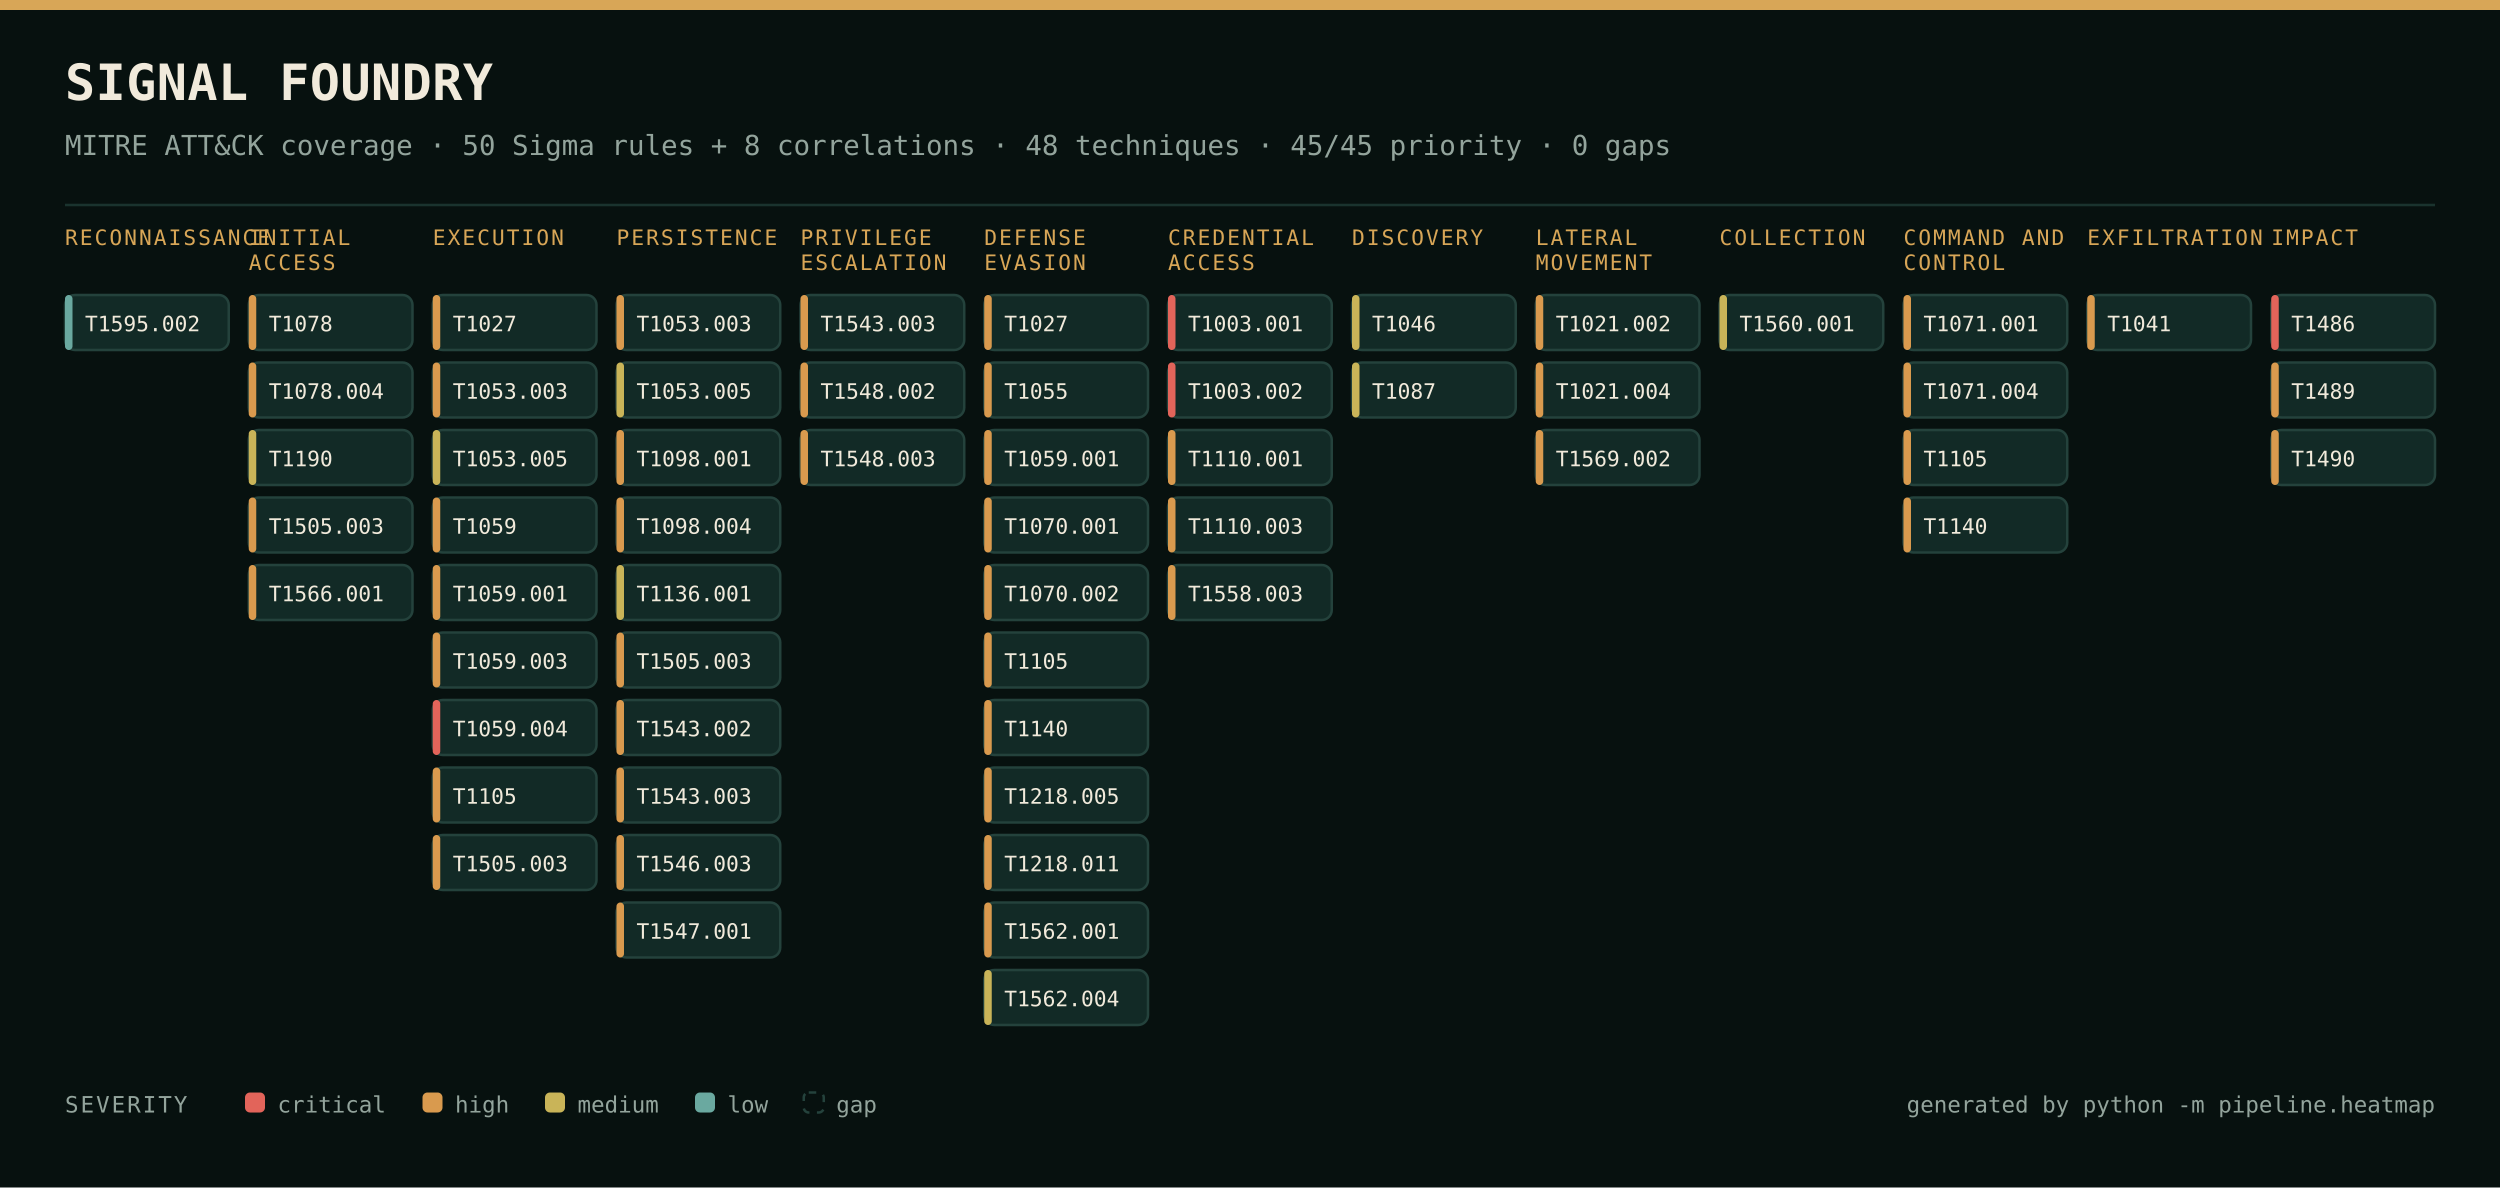
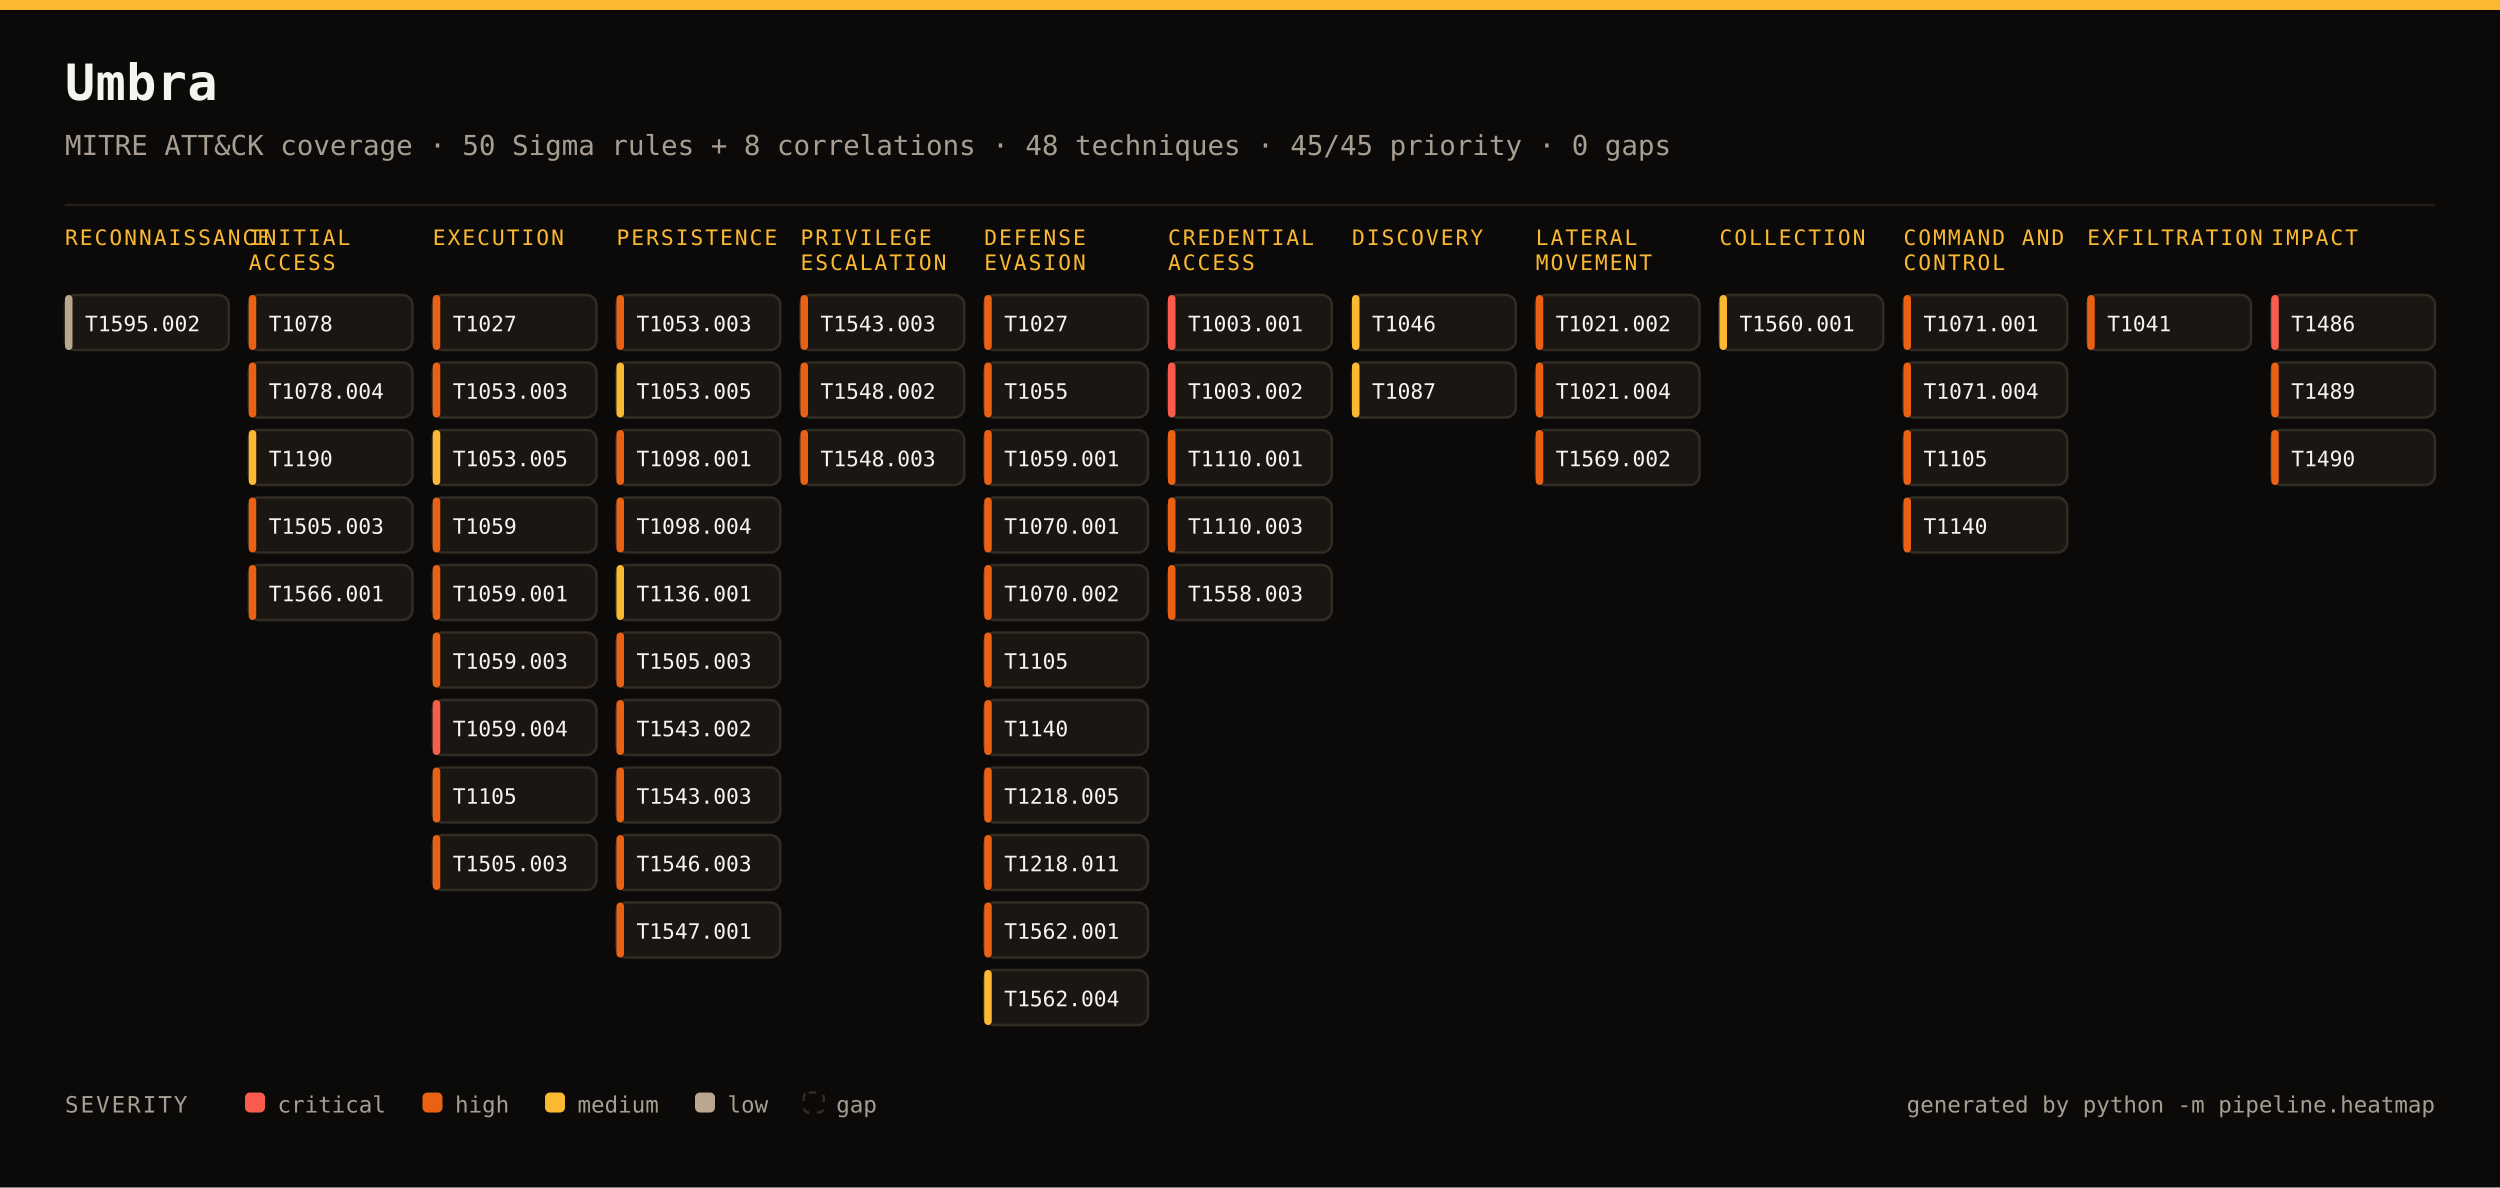
<svg xmlns="http://www.w3.org/2000/svg" width="1000" height="475" viewBox="0 0 1000 475" font-family="Cascadia Code,JetBrains Mono,Consolas,monospace" role="img" aria-label="MITRE ATT&amp;CK coverage matrix">
-   <rect width="1000" height="475" fill="#07110f" />
-   <rect width="1000" height="4" fill="#d8a657" />
-   <text x="26" y="40" fill="#f1eadb" font-size="20" font-weight="700" letter-spacing="0.2">SIGNAL FOUNDRY</text>
-   <text x="26" y="62" fill="#93a49c" font-size="11">MITRE ATT&amp;CK coverage · 50 Sigma rules + 8 correlations · 48 techniques · 45/45 priority · 0 gaps</text>
-   <line x1="26" y1="82" x2="974" y2="82" stroke="#1a332e" />
-   <text x="26.0" y="98" fill="#d8a657" font-size="8.5" letter-spacing="0.8">RECONNAISSANCE</text>
-   <g>
-     <rect x="26.0" y="118" width="65.5" height="22" rx="4" fill="#122a26" stroke="#24423c" />
-     <rect x="26.0" y="118" width="3" height="22" rx="1.5" fill="#6aa9a0" />
-     <text x="34.0" y="132.5" fill="#f1eadb" font-size="8.5">T1595.002</text>
-   </g>
-   <text x="99.5" y="98" fill="#d8a657" font-size="8.5" letter-spacing="0.8">INITIAL</text>
-   <text x="99.5" y="108" fill="#d8a657" font-size="8.5" letter-spacing="0.8">ACCESS</text>
-   <g>
-     <rect x="99.5" y="118" width="65.5" height="22" rx="4" fill="#122a26" stroke="#24423c" />
-     <rect x="99.5" y="118" width="3" height="22" rx="1.5" fill="#d99a4e" />
-     <text x="107.5" y="132.5" fill="#f1eadb" font-size="8.5">T1078</text>
-   </g>
-   <g>
-     <rect x="99.5" y="145" width="65.5" height="22" rx="4" fill="#122a26" stroke="#24423c" />
-     <rect x="99.5" y="145" width="3" height="22" rx="1.5" fill="#d99a4e" />
-     <text x="107.5" y="159.5" fill="#f1eadb" font-size="8.5">T1078.004</text>
-   </g>
-   <g>
-     <rect x="99.5" y="172" width="65.5" height="22" rx="4" fill="#122a26" stroke="#24423c" />
-     <rect x="99.5" y="172" width="3" height="22" rx="1.5" fill="#c9b458" />
-     <text x="107.5" y="186.5" fill="#f1eadb" font-size="8.5">T1190</text>
-   </g>
-   <g>
-     <rect x="99.5" y="199" width="65.5" height="22" rx="4" fill="#122a26" stroke="#24423c" />
-     <rect x="99.5" y="199" width="3" height="22" rx="1.5" fill="#d99a4e" />
-     <text x="107.5" y="213.5" fill="#f1eadb" font-size="8.5">T1505.003</text>
-   </g>
-   <g>
-     <rect x="99.5" y="226" width="65.5" height="22" rx="4" fill="#122a26" stroke="#24423c" />
-     <rect x="99.5" y="226" width="3" height="22" rx="1.5" fill="#d99a4e" />
-     <text x="107.5" y="240.5" fill="#f1eadb" font-size="8.5">T1566.001</text>
-   </g>
-   <text x="173.1" y="98" fill="#d8a657" font-size="8.5" letter-spacing="0.8">EXECUTION</text>
-   <g>
-     <rect x="173.1" y="118" width="65.5" height="22" rx="4" fill="#122a26" stroke="#24423c" />
-     <rect x="173.1" y="118" width="3" height="22" rx="1.5" fill="#d99a4e" />
-     <text x="181.1" y="132.5" fill="#f1eadb" font-size="8.5">T1027</text>
-   </g>
-   <g>
-     <rect x="173.1" y="145" width="65.5" height="22" rx="4" fill="#122a26" stroke="#24423c" />
-     <rect x="173.1" y="145" width="3" height="22" rx="1.5" fill="#d99a4e" />
-     <text x="181.1" y="159.5" fill="#f1eadb" font-size="8.5">T1053.003</text>
-   </g>
-   <g>
-     <rect x="173.1" y="172" width="65.5" height="22" rx="4" fill="#122a26" stroke="#24423c" />
-     <rect x="173.1" y="172" width="3" height="22" rx="1.5" fill="#c9b458" />
-     <text x="181.1" y="186.5" fill="#f1eadb" font-size="8.5">T1053.005</text>
-   </g>
-   <g>
-     <rect x="173.1" y="199" width="65.5" height="22" rx="4" fill="#122a26" stroke="#24423c" />
-     <rect x="173.1" y="199" width="3" height="22" rx="1.5" fill="#d99a4e" />
-     <text x="181.1" y="213.5" fill="#f1eadb" font-size="8.5">T1059</text>
-   </g>
-   <g>
-     <rect x="173.1" y="226" width="65.5" height="22" rx="4" fill="#122a26" stroke="#24423c" />
-     <rect x="173.1" y="226" width="3" height="22" rx="1.5" fill="#d99a4e" />
-     <text x="181.1" y="240.5" fill="#f1eadb" font-size="8.5">T1059.001</text>
-   </g>
-   <g>
-     <rect x="173.1" y="253" width="65.5" height="22" rx="4" fill="#122a26" stroke="#24423c" />
-     <rect x="173.1" y="253" width="3" height="22" rx="1.5" fill="#d99a4e" />
-     <text x="181.1" y="267.5" fill="#f1eadb" font-size="8.5">T1059.003</text>
-   </g>
-   <g>
-     <rect x="173.1" y="280" width="65.5" height="22" rx="4" fill="#122a26" stroke="#24423c" />
-     <rect x="173.1" y="280" width="3" height="22" rx="1.5" fill="#e2645a" />
-     <text x="181.1" y="294.5" fill="#f1eadb" font-size="8.5">T1059.004</text>
-   </g>
-   <g>
-     <rect x="173.1" y="307" width="65.5" height="22" rx="4" fill="#122a26" stroke="#24423c" />
-     <rect x="173.1" y="307" width="3" height="22" rx="1.5" fill="#d99a4e" />
-     <text x="181.1" y="321.5" fill="#f1eadb" font-size="8.5">T1105</text>
-   </g>
-   <g>
-     <rect x="173.1" y="334" width="65.5" height="22" rx="4" fill="#122a26" stroke="#24423c" />
-     <rect x="173.1" y="334" width="3" height="22" rx="1.5" fill="#d99a4e" />
-     <text x="181.1" y="348.5" fill="#f1eadb" font-size="8.5">T1505.003</text>
-   </g>
-   <text x="246.6" y="98" fill="#d8a657" font-size="8.5" letter-spacing="0.8">PERSISTENCE</text>
-   <g>
-     <rect x="246.6" y="118" width="65.5" height="22" rx="4" fill="#122a26" stroke="#24423c" />
-     <rect x="246.6" y="118" width="3" height="22" rx="1.5" fill="#d99a4e" />
-     <text x="254.6" y="132.5" fill="#f1eadb" font-size="8.5">T1053.003</text>
-   </g>
-   <g>
-     <rect x="246.6" y="145" width="65.5" height="22" rx="4" fill="#122a26" stroke="#24423c" />
-     <rect x="246.6" y="145" width="3" height="22" rx="1.5" fill="#c9b458" />
-     <text x="254.6" y="159.5" fill="#f1eadb" font-size="8.5">T1053.005</text>
-   </g>
-   <g>
-     <rect x="246.6" y="172" width="65.5" height="22" rx="4" fill="#122a26" stroke="#24423c" />
-     <rect x="246.6" y="172" width="3" height="22" rx="1.5" fill="#d99a4e" />
-     <text x="254.6" y="186.5" fill="#f1eadb" font-size="8.5">T1098.001</text>
-   </g>
-   <g>
-     <rect x="246.6" y="199" width="65.5" height="22" rx="4" fill="#122a26" stroke="#24423c" />
-     <rect x="246.6" y="199" width="3" height="22" rx="1.5" fill="#d99a4e" />
-     <text x="254.6" y="213.5" fill="#f1eadb" font-size="8.5">T1098.004</text>
-   </g>
-   <g>
-     <rect x="246.6" y="226" width="65.5" height="22" rx="4" fill="#122a26" stroke="#24423c" />
-     <rect x="246.6" y="226" width="3" height="22" rx="1.5" fill="#c9b458" />
-     <text x="254.6" y="240.5" fill="#f1eadb" font-size="8.5">T1136.001</text>
-   </g>
-   <g>
-     <rect x="246.6" y="253" width="65.5" height="22" rx="4" fill="#122a26" stroke="#24423c" />
-     <rect x="246.6" y="253" width="3" height="22" rx="1.5" fill="#d99a4e" />
-     <text x="254.6" y="267.5" fill="#f1eadb" font-size="8.5">T1505.003</text>
-   </g>
-   <g>
-     <rect x="246.6" y="280" width="65.5" height="22" rx="4" fill="#122a26" stroke="#24423c" />
-     <rect x="246.6" y="280" width="3" height="22" rx="1.5" fill="#d99a4e" />
-     <text x="254.6" y="294.5" fill="#f1eadb" font-size="8.5">T1543.002</text>
-   </g>
-   <g>
-     <rect x="246.6" y="307" width="65.5" height="22" rx="4" fill="#122a26" stroke="#24423c" />
-     <rect x="246.6" y="307" width="3" height="22" rx="1.5" fill="#d99a4e" />
-     <text x="254.6" y="321.5" fill="#f1eadb" font-size="8.5">T1543.003</text>
-   </g>
-   <g>
-     <rect x="246.6" y="334" width="65.5" height="22" rx="4" fill="#122a26" stroke="#24423c" />
-     <rect x="246.6" y="334" width="3" height="22" rx="1.5" fill="#d99a4e" />
-     <text x="254.6" y="348.5" fill="#f1eadb" font-size="8.5">T1546.003</text>
-   </g>
-   <g>
-     <rect x="246.6" y="361" width="65.5" height="22" rx="4" fill="#122a26" stroke="#24423c" />
-     <rect x="246.6" y="361" width="3" height="22" rx="1.5" fill="#d99a4e" />
-     <text x="254.6" y="375.5" fill="#f1eadb" font-size="8.5">T1547.001</text>
-   </g>
-   <text x="320.2" y="98" fill="#d8a657" font-size="8.5" letter-spacing="0.8">PRIVILEGE</text>
-   <text x="320.2" y="108" fill="#d8a657" font-size="8.5" letter-spacing="0.8">ESCALATION</text>
-   <g>
-     <rect x="320.2" y="118" width="65.5" height="22" rx="4" fill="#122a26" stroke="#24423c" />
-     <rect x="320.2" y="118" width="3" height="22" rx="1.5" fill="#d99a4e" />
-     <text x="328.2" y="132.5" fill="#f1eadb" font-size="8.5">T1543.003</text>
-   </g>
-   <g>
-     <rect x="320.2" y="145" width="65.5" height="22" rx="4" fill="#122a26" stroke="#24423c" />
-     <rect x="320.2" y="145" width="3" height="22" rx="1.5" fill="#d99a4e" />
-     <text x="328.2" y="159.5" fill="#f1eadb" font-size="8.5">T1548.002</text>
-   </g>
-   <g>
-     <rect x="320.2" y="172" width="65.5" height="22" rx="4" fill="#122a26" stroke="#24423c" />
-     <rect x="320.2" y="172" width="3" height="22" rx="1.5" fill="#d99a4e" />
-     <text x="328.2" y="186.5" fill="#f1eadb" font-size="8.5">T1548.003</text>
-   </g>
-   <text x="393.7" y="98" fill="#d8a657" font-size="8.5" letter-spacing="0.8">DEFENSE</text>
-   <text x="393.7" y="108" fill="#d8a657" font-size="8.5" letter-spacing="0.8">EVASION</text>
-   <g>
-     <rect x="393.7" y="118" width="65.5" height="22" rx="4" fill="#122a26" stroke="#24423c" />
-     <rect x="393.7" y="118" width="3" height="22" rx="1.5" fill="#d99a4e" />
-     <text x="401.7" y="132.5" fill="#f1eadb" font-size="8.5">T1027</text>
-   </g>
-   <g>
-     <rect x="393.7" y="145" width="65.5" height="22" rx="4" fill="#122a26" stroke="#24423c" />
-     <rect x="393.7" y="145" width="3" height="22" rx="1.5" fill="#d99a4e" />
-     <text x="401.7" y="159.5" fill="#f1eadb" font-size="8.5">T1055</text>
-   </g>
-   <g>
-     <rect x="393.7" y="172" width="65.5" height="22" rx="4" fill="#122a26" stroke="#24423c" />
-     <rect x="393.7" y="172" width="3" height="22" rx="1.5" fill="#d99a4e" />
-     <text x="401.7" y="186.5" fill="#f1eadb" font-size="8.5">T1059.001</text>
-   </g>
-   <g>
-     <rect x="393.7" y="199" width="65.5" height="22" rx="4" fill="#122a26" stroke="#24423c" />
-     <rect x="393.7" y="199" width="3" height="22" rx="1.5" fill="#d99a4e" />
-     <text x="401.7" y="213.5" fill="#f1eadb" font-size="8.5">T1070.001</text>
-   </g>
-   <g>
-     <rect x="393.7" y="226" width="65.5" height="22" rx="4" fill="#122a26" stroke="#24423c" />
-     <rect x="393.7" y="226" width="3" height="22" rx="1.5" fill="#d99a4e" />
-     <text x="401.7" y="240.5" fill="#f1eadb" font-size="8.5">T1070.002</text>
-   </g>
-   <g>
-     <rect x="393.7" y="253" width="65.5" height="22" rx="4" fill="#122a26" stroke="#24423c" />
-     <rect x="393.7" y="253" width="3" height="22" rx="1.5" fill="#d99a4e" />
-     <text x="401.7" y="267.5" fill="#f1eadb" font-size="8.5">T1105</text>
-   </g>
-   <g>
-     <rect x="393.7" y="280" width="65.5" height="22" rx="4" fill="#122a26" stroke="#24423c" />
-     <rect x="393.7" y="280" width="3" height="22" rx="1.5" fill="#d99a4e" />
-     <text x="401.7" y="294.5" fill="#f1eadb" font-size="8.5">T1140</text>
-   </g>
-   <g>
-     <rect x="393.7" y="307" width="65.5" height="22" rx="4" fill="#122a26" stroke="#24423c" />
-     <rect x="393.7" y="307" width="3" height="22" rx="1.5" fill="#d99a4e" />
-     <text x="401.7" y="321.5" fill="#f1eadb" font-size="8.5">T1218.005</text>
-   </g>
-   <g>
-     <rect x="393.7" y="334" width="65.5" height="22" rx="4" fill="#122a26" stroke="#24423c" />
-     <rect x="393.7" y="334" width="3" height="22" rx="1.5" fill="#d99a4e" />
-     <text x="401.7" y="348.5" fill="#f1eadb" font-size="8.5">T1218.011</text>
-   </g>
-   <g>
-     <rect x="393.7" y="361" width="65.5" height="22" rx="4" fill="#122a26" stroke="#24423c" />
-     <rect x="393.7" y="361" width="3" height="22" rx="1.5" fill="#d99a4e" />
-     <text x="401.7" y="375.5" fill="#f1eadb" font-size="8.5">T1562.001</text>
-   </g>
-   <g>
-     <rect x="393.7" y="388" width="65.5" height="22" rx="4" fill="#122a26" stroke="#24423c" />
-     <rect x="393.7" y="388" width="3" height="22" rx="1.5" fill="#c9b458" />
-     <text x="401.7" y="402.5" fill="#f1eadb" font-size="8.5">T1562.004</text>
-   </g>
-   <text x="467.2" y="98" fill="#d8a657" font-size="8.5" letter-spacing="0.8">CREDENTIAL</text>
-   <text x="467.2" y="108" fill="#d8a657" font-size="8.5" letter-spacing="0.8">ACCESS</text>
-   <g>
-     <rect x="467.2" y="118" width="65.5" height="22" rx="4" fill="#122a26" stroke="#24423c" />
-     <rect x="467.2" y="118" width="3" height="22" rx="1.5" fill="#e2645a" />
-     <text x="475.2" y="132.5" fill="#f1eadb" font-size="8.5">T1003.001</text>
-   </g>
-   <g>
-     <rect x="467.2" y="145" width="65.5" height="22" rx="4" fill="#122a26" stroke="#24423c" />
-     <rect x="467.2" y="145" width="3" height="22" rx="1.5" fill="#e2645a" />
-     <text x="475.2" y="159.5" fill="#f1eadb" font-size="8.5">T1003.002</text>
-   </g>
-   <g>
-     <rect x="467.2" y="172" width="65.5" height="22" rx="4" fill="#122a26" stroke="#24423c" />
-     <rect x="467.2" y="172" width="3" height="22" rx="1.5" fill="#d99a4e" />
-     <text x="475.2" y="186.5" fill="#f1eadb" font-size="8.5">T1110.001</text>
-   </g>
-   <g>
-     <rect x="467.2" y="199" width="65.5" height="22" rx="4" fill="#122a26" stroke="#24423c" />
-     <rect x="467.2" y="199" width="3" height="22" rx="1.5" fill="#d99a4e" />
-     <text x="475.2" y="213.5" fill="#f1eadb" font-size="8.5">T1110.003</text>
-   </g>
-   <g>
-     <rect x="467.2" y="226" width="65.5" height="22" rx="4" fill="#122a26" stroke="#24423c" />
-     <rect x="467.2" y="226" width="3" height="22" rx="1.5" fill="#d99a4e" />
-     <text x="475.2" y="240.5" fill="#f1eadb" font-size="8.5">T1558.003</text>
-   </g>
-   <text x="540.8" y="98" fill="#d8a657" font-size="8.5" letter-spacing="0.8">DISCOVERY</text>
-   <g>
-     <rect x="540.8" y="118" width="65.5" height="22" rx="4" fill="#122a26" stroke="#24423c" />
-     <rect x="540.8" y="118" width="3" height="22" rx="1.5" fill="#c9b458" />
-     <text x="548.8" y="132.5" fill="#f1eadb" font-size="8.5">T1046</text>
-   </g>
-   <g>
-     <rect x="540.8" y="145" width="65.5" height="22" rx="4" fill="#122a26" stroke="#24423c" />
-     <rect x="540.8" y="145" width="3" height="22" rx="1.5" fill="#c9b458" />
-     <text x="548.8" y="159.5" fill="#f1eadb" font-size="8.5">T1087</text>
-   </g>
-   <text x="614.3" y="98" fill="#d8a657" font-size="8.5" letter-spacing="0.8">LATERAL</text>
-   <text x="614.3" y="108" fill="#d8a657" font-size="8.5" letter-spacing="0.8">MOVEMENT</text>
-   <g>
-     <rect x="614.3" y="118" width="65.5" height="22" rx="4" fill="#122a26" stroke="#24423c" />
-     <rect x="614.3" y="118" width="3" height="22" rx="1.5" fill="#d99a4e" />
-     <text x="622.3" y="132.5" fill="#f1eadb" font-size="8.5">T1021.002</text>
-   </g>
-   <g>
-     <rect x="614.3" y="145" width="65.5" height="22" rx="4" fill="#122a26" stroke="#24423c" />
-     <rect x="614.3" y="145" width="3" height="22" rx="1.5" fill="#d99a4e" />
-     <text x="622.3" y="159.5" fill="#f1eadb" font-size="8.5">T1021.004</text>
-   </g>
-   <g>
-     <rect x="614.3" y="172" width="65.5" height="22" rx="4" fill="#122a26" stroke="#24423c" />
-     <rect x="614.3" y="172" width="3" height="22" rx="1.5" fill="#d99a4e" />
-     <text x="622.3" y="186.5" fill="#f1eadb" font-size="8.5">T1569.002</text>
-   </g>
-   <text x="687.8" y="98" fill="#d8a657" font-size="8.5" letter-spacing="0.8">COLLECTION</text>
-   <g>
-     <rect x="687.8" y="118" width="65.5" height="22" rx="4" fill="#122a26" stroke="#24423c" />
-     <rect x="687.8" y="118" width="3" height="22" rx="1.5" fill="#c9b458" />
-     <text x="695.8" y="132.5" fill="#f1eadb" font-size="8.5">T1560.001</text>
-   </g>
-   <text x="761.4" y="98" fill="#d8a657" font-size="8.5" letter-spacing="0.8">COMMAND AND</text>
-   <text x="761.4" y="108" fill="#d8a657" font-size="8.5" letter-spacing="0.8">CONTROL</text>
-   <g>
-     <rect x="761.4" y="118" width="65.5" height="22" rx="4" fill="#122a26" stroke="#24423c" />
-     <rect x="761.4" y="118" width="3" height="22" rx="1.5" fill="#d99a4e" />
-     <text x="769.4" y="132.5" fill="#f1eadb" font-size="8.5">T1071.001</text>
-   </g>
-   <g>
-     <rect x="761.4" y="145" width="65.5" height="22" rx="4" fill="#122a26" stroke="#24423c" />
-     <rect x="761.4" y="145" width="3" height="22" rx="1.5" fill="#d99a4e" />
-     <text x="769.4" y="159.5" fill="#f1eadb" font-size="8.5">T1071.004</text>
-   </g>
-   <g>
-     <rect x="761.4" y="172" width="65.5" height="22" rx="4" fill="#122a26" stroke="#24423c" />
-     <rect x="761.4" y="172" width="3" height="22" rx="1.5" fill="#d99a4e" />
-     <text x="769.4" y="186.5" fill="#f1eadb" font-size="8.5">T1105</text>
-   </g>
-   <g>
-     <rect x="761.4" y="199" width="65.5" height="22" rx="4" fill="#122a26" stroke="#24423c" />
-     <rect x="761.4" y="199" width="3" height="22" rx="1.5" fill="#d99a4e" />
-     <text x="769.4" y="213.5" fill="#f1eadb" font-size="8.5">T1140</text>
-   </g>
-   <text x="834.9" y="98" fill="#d8a657" font-size="8.5" letter-spacing="0.8">EXFILTRATION</text>
-   <g>
-     <rect x="834.9" y="118" width="65.5" height="22" rx="4" fill="#122a26" stroke="#24423c" />
-     <rect x="834.9" y="118" width="3" height="22" rx="1.5" fill="#d99a4e" />
-     <text x="842.9" y="132.5" fill="#f1eadb" font-size="8.5">T1041</text>
-   </g>
-   <text x="908.5" y="98" fill="#d8a657" font-size="8.5" letter-spacing="0.8">IMPACT</text>
-   <g>
-     <rect x="908.5" y="118" width="65.5" height="22" rx="4" fill="#122a26" stroke="#24423c" />
-     <rect x="908.5" y="118" width="3" height="22" rx="1.5" fill="#e2645a" />
-     <text x="916.5" y="132.5" fill="#f1eadb" font-size="8.5">T1486</text>
-   </g>
-   <g>
-     <rect x="908.5" y="145" width="65.5" height="22" rx="4" fill="#122a26" stroke="#24423c" />
-     <rect x="908.5" y="145" width="3" height="22" rx="1.5" fill="#d99a4e" />
-     <text x="916.5" y="159.5" fill="#f1eadb" font-size="8.5">T1489</text>
-   </g>
-   <g>
-     <rect x="908.5" y="172" width="65.5" height="22" rx="4" fill="#122a26" stroke="#24423c" />
-     <rect x="908.5" y="172" width="3" height="22" rx="1.5" fill="#d99a4e" />
-     <text x="916.5" y="186.5" fill="#f1eadb" font-size="8.5">T1490</text>
-   </g>
-   <text x="26" y="445" fill="#93a49c" font-size="9" letter-spacing="0.8">SEVERITY</text>
-   <rect x="98" y="437" width="8" height="8" rx="2" fill="#e2645a" />
-   <text x="111" y="445" fill="#93a49c" font-size="9">critical</text>
-   <rect x="169.0" y="437" width="8" height="8" rx="2" fill="#d99a4e" />
-   <text x="182.0" y="445" fill="#93a49c" font-size="9">high</text>
-   <rect x="218.0" y="437" width="8" height="8" rx="2" fill="#c9b458" />
-   <text x="231.0" y="445" fill="#93a49c" font-size="9">medium</text>
-   <rect x="278.0" y="437" width="8" height="8" rx="2" fill="#6aa9a0" />
-   <text x="291.0" y="445" fill="#93a49c" font-size="9">low</text>
-   <rect x="321.5" y="437" width="8" height="8" rx="2" fill="#07110f" stroke="#24423c" stroke-dasharray="3 3" />
-   <text x="334.5" y="445" fill="#93a49c" font-size="9">gap</text>
-   <text x="974" y="445" fill="#93a49c" font-size="9" text-anchor="end">generated by python -m pipeline.heatmap</text>
+   <rect width="1000" height="475" fill="#0B0A09" />
+   <rect width="1000" height="4" fill="#FBB931" />
+   <text x="26" y="40" fill="#F6F4F1" font-size="20" font-weight="700" letter-spacing="0.2">Umbra</text>
+   <text x="26" y="62" fill="#A79E91" font-size="11">MITRE ATT&amp;CK coverage · 50 Sigma rules + 8 correlations · 48 techniques · 45/45 priority · 0 gaps</text>
+   <line x1="26" y1="82" x2="974" y2="82" stroke="#241F1A" />
+   <text x="26.0" y="98" fill="#FBB931" font-size="8.5" letter-spacing="0.8">RECONNAISSANCE</text>
+   <g>
+     <rect x="26.0" y="118" width="65.5" height="22" rx="4" fill="#1B1612" stroke="#332C25" />
+     <rect x="26.0" y="118" width="3" height="22" rx="1.5" fill="#B9A88F" />
+     <text x="34.0" y="132.5" fill="#F6F4F1" font-size="8.5">T1595.002</text>
+   </g>
+   <text x="99.5" y="98" fill="#FBB931" font-size="8.5" letter-spacing="0.8">INITIAL</text>
+   <text x="99.5" y="108" fill="#FBB931" font-size="8.5" letter-spacing="0.8">ACCESS</text>
+   <g>
+     <rect x="99.5" y="118" width="65.5" height="22" rx="4" fill="#1B1612" stroke="#332C25" />
+     <rect x="99.5" y="118" width="3" height="22" rx="1.5" fill="#EA6113" />
+     <text x="107.5" y="132.5" fill="#F6F4F1" font-size="8.5">T1078</text>
+   </g>
+   <g>
+     <rect x="99.5" y="145" width="65.5" height="22" rx="4" fill="#1B1612" stroke="#332C25" />
+     <rect x="99.5" y="145" width="3" height="22" rx="1.5" fill="#EA6113" />
+     <text x="107.5" y="159.5" fill="#F6F4F1" font-size="8.5">T1078.004</text>
+   </g>
+   <g>
+     <rect x="99.5" y="172" width="65.5" height="22" rx="4" fill="#1B1612" stroke="#332C25" />
+     <rect x="99.5" y="172" width="3" height="22" rx="1.5" fill="#FBB931" />
+     <text x="107.5" y="186.5" fill="#F6F4F1" font-size="8.5">T1190</text>
+   </g>
+   <g>
+     <rect x="99.5" y="199" width="65.5" height="22" rx="4" fill="#1B1612" stroke="#332C25" />
+     <rect x="99.5" y="199" width="3" height="22" rx="1.5" fill="#EA6113" />
+     <text x="107.5" y="213.5" fill="#F6F4F1" font-size="8.5">T1505.003</text>
+   </g>
+   <g>
+     <rect x="99.5" y="226" width="65.5" height="22" rx="4" fill="#1B1612" stroke="#332C25" />
+     <rect x="99.5" y="226" width="3" height="22" rx="1.5" fill="#EA6113" />
+     <text x="107.5" y="240.5" fill="#F6F4F1" font-size="8.5">T1566.001</text>
+   </g>
+   <text x="173.1" y="98" fill="#FBB931" font-size="8.5" letter-spacing="0.8">EXECUTION</text>
+   <g>
+     <rect x="173.1" y="118" width="65.5" height="22" rx="4" fill="#1B1612" stroke="#332C25" />
+     <rect x="173.1" y="118" width="3" height="22" rx="1.5" fill="#EA6113" />
+     <text x="181.1" y="132.5" fill="#F6F4F1" font-size="8.5">T1027</text>
+   </g>
+   <g>
+     <rect x="173.1" y="145" width="65.5" height="22" rx="4" fill="#1B1612" stroke="#332C25" />
+     <rect x="173.1" y="145" width="3" height="22" rx="1.5" fill="#EA6113" />
+     <text x="181.1" y="159.5" fill="#F6F4F1" font-size="8.5">T1053.003</text>
+   </g>
+   <g>
+     <rect x="173.1" y="172" width="65.5" height="22" rx="4" fill="#1B1612" stroke="#332C25" />
+     <rect x="173.1" y="172" width="3" height="22" rx="1.5" fill="#FBB931" />
+     <text x="181.1" y="186.5" fill="#F6F4F1" font-size="8.5">T1053.005</text>
+   </g>
+   <g>
+     <rect x="173.1" y="199" width="65.5" height="22" rx="4" fill="#1B1612" stroke="#332C25" />
+     <rect x="173.1" y="199" width="3" height="22" rx="1.5" fill="#EA6113" />
+     <text x="181.1" y="213.5" fill="#F6F4F1" font-size="8.5">T1059</text>
+   </g>
+   <g>
+     <rect x="173.1" y="226" width="65.5" height="22" rx="4" fill="#1B1612" stroke="#332C25" />
+     <rect x="173.1" y="226" width="3" height="22" rx="1.5" fill="#EA6113" />
+     <text x="181.1" y="240.5" fill="#F6F4F1" font-size="8.5">T1059.001</text>
+   </g>
+   <g>
+     <rect x="173.1" y="253" width="65.5" height="22" rx="4" fill="#1B1612" stroke="#332C25" />
+     <rect x="173.1" y="253" width="3" height="22" rx="1.5" fill="#EA6113" />
+     <text x="181.1" y="267.5" fill="#F6F4F1" font-size="8.5">T1059.003</text>
+   </g>
+   <g>
+     <rect x="173.1" y="280" width="65.5" height="22" rx="4" fill="#1B1612" stroke="#332C25" />
+     <rect x="173.1" y="280" width="3" height="22" rx="1.5" fill="#F95C4B" />
+     <text x="181.1" y="294.5" fill="#F6F4F1" font-size="8.5">T1059.004</text>
+   </g>
+   <g>
+     <rect x="173.1" y="307" width="65.5" height="22" rx="4" fill="#1B1612" stroke="#332C25" />
+     <rect x="173.1" y="307" width="3" height="22" rx="1.5" fill="#EA6113" />
+     <text x="181.1" y="321.5" fill="#F6F4F1" font-size="8.5">T1105</text>
+   </g>
+   <g>
+     <rect x="173.1" y="334" width="65.5" height="22" rx="4" fill="#1B1612" stroke="#332C25" />
+     <rect x="173.1" y="334" width="3" height="22" rx="1.5" fill="#EA6113" />
+     <text x="181.1" y="348.5" fill="#F6F4F1" font-size="8.5">T1505.003</text>
+   </g>
+   <text x="246.6" y="98" fill="#FBB931" font-size="8.5" letter-spacing="0.8">PERSISTENCE</text>
+   <g>
+     <rect x="246.6" y="118" width="65.5" height="22" rx="4" fill="#1B1612" stroke="#332C25" />
+     <rect x="246.6" y="118" width="3" height="22" rx="1.5" fill="#EA6113" />
+     <text x="254.6" y="132.5" fill="#F6F4F1" font-size="8.5">T1053.003</text>
+   </g>
+   <g>
+     <rect x="246.6" y="145" width="65.5" height="22" rx="4" fill="#1B1612" stroke="#332C25" />
+     <rect x="246.6" y="145" width="3" height="22" rx="1.5" fill="#FBB931" />
+     <text x="254.6" y="159.5" fill="#F6F4F1" font-size="8.5">T1053.005</text>
+   </g>
+   <g>
+     <rect x="246.6" y="172" width="65.5" height="22" rx="4" fill="#1B1612" stroke="#332C25" />
+     <rect x="246.6" y="172" width="3" height="22" rx="1.5" fill="#EA6113" />
+     <text x="254.6" y="186.5" fill="#F6F4F1" font-size="8.5">T1098.001</text>
+   </g>
+   <g>
+     <rect x="246.6" y="199" width="65.5" height="22" rx="4" fill="#1B1612" stroke="#332C25" />
+     <rect x="246.6" y="199" width="3" height="22" rx="1.5" fill="#EA6113" />
+     <text x="254.6" y="213.5" fill="#F6F4F1" font-size="8.5">T1098.004</text>
+   </g>
+   <g>
+     <rect x="246.6" y="226" width="65.5" height="22" rx="4" fill="#1B1612" stroke="#332C25" />
+     <rect x="246.6" y="226" width="3" height="22" rx="1.5" fill="#FBB931" />
+     <text x="254.6" y="240.5" fill="#F6F4F1" font-size="8.5">T1136.001</text>
+   </g>
+   <g>
+     <rect x="246.6" y="253" width="65.5" height="22" rx="4" fill="#1B1612" stroke="#332C25" />
+     <rect x="246.6" y="253" width="3" height="22" rx="1.5" fill="#EA6113" />
+     <text x="254.6" y="267.5" fill="#F6F4F1" font-size="8.5">T1505.003</text>
+   </g>
+   <g>
+     <rect x="246.6" y="280" width="65.5" height="22" rx="4" fill="#1B1612" stroke="#332C25" />
+     <rect x="246.6" y="280" width="3" height="22" rx="1.5" fill="#EA6113" />
+     <text x="254.6" y="294.5" fill="#F6F4F1" font-size="8.5">T1543.002</text>
+   </g>
+   <g>
+     <rect x="246.6" y="307" width="65.5" height="22" rx="4" fill="#1B1612" stroke="#332C25" />
+     <rect x="246.6" y="307" width="3" height="22" rx="1.5" fill="#EA6113" />
+     <text x="254.6" y="321.5" fill="#F6F4F1" font-size="8.5">T1543.003</text>
+   </g>
+   <g>
+     <rect x="246.6" y="334" width="65.5" height="22" rx="4" fill="#1B1612" stroke="#332C25" />
+     <rect x="246.6" y="334" width="3" height="22" rx="1.5" fill="#EA6113" />
+     <text x="254.6" y="348.5" fill="#F6F4F1" font-size="8.5">T1546.003</text>
+   </g>
+   <g>
+     <rect x="246.6" y="361" width="65.5" height="22" rx="4" fill="#1B1612" stroke="#332C25" />
+     <rect x="246.6" y="361" width="3" height="22" rx="1.5" fill="#EA6113" />
+     <text x="254.6" y="375.5" fill="#F6F4F1" font-size="8.5">T1547.001</text>
+   </g>
+   <text x="320.2" y="98" fill="#FBB931" font-size="8.5" letter-spacing="0.8">PRIVILEGE</text>
+   <text x="320.2" y="108" fill="#FBB931" font-size="8.5" letter-spacing="0.8">ESCALATION</text>
+   <g>
+     <rect x="320.2" y="118" width="65.5" height="22" rx="4" fill="#1B1612" stroke="#332C25" />
+     <rect x="320.2" y="118" width="3" height="22" rx="1.5" fill="#EA6113" />
+     <text x="328.2" y="132.5" fill="#F6F4F1" font-size="8.5">T1543.003</text>
+   </g>
+   <g>
+     <rect x="320.2" y="145" width="65.5" height="22" rx="4" fill="#1B1612" stroke="#332C25" />
+     <rect x="320.2" y="145" width="3" height="22" rx="1.5" fill="#EA6113" />
+     <text x="328.2" y="159.5" fill="#F6F4F1" font-size="8.5">T1548.002</text>
+   </g>
+   <g>
+     <rect x="320.2" y="172" width="65.5" height="22" rx="4" fill="#1B1612" stroke="#332C25" />
+     <rect x="320.2" y="172" width="3" height="22" rx="1.5" fill="#EA6113" />
+     <text x="328.2" y="186.5" fill="#F6F4F1" font-size="8.5">T1548.003</text>
+   </g>
+   <text x="393.7" y="98" fill="#FBB931" font-size="8.5" letter-spacing="0.8">DEFENSE</text>
+   <text x="393.7" y="108" fill="#FBB931" font-size="8.5" letter-spacing="0.8">EVASION</text>
+   <g>
+     <rect x="393.7" y="118" width="65.5" height="22" rx="4" fill="#1B1612" stroke="#332C25" />
+     <rect x="393.7" y="118" width="3" height="22" rx="1.5" fill="#EA6113" />
+     <text x="401.7" y="132.5" fill="#F6F4F1" font-size="8.5">T1027</text>
+   </g>
+   <g>
+     <rect x="393.7" y="145" width="65.5" height="22" rx="4" fill="#1B1612" stroke="#332C25" />
+     <rect x="393.7" y="145" width="3" height="22" rx="1.5" fill="#EA6113" />
+     <text x="401.7" y="159.5" fill="#F6F4F1" font-size="8.5">T1055</text>
+   </g>
+   <g>
+     <rect x="393.7" y="172" width="65.5" height="22" rx="4" fill="#1B1612" stroke="#332C25" />
+     <rect x="393.7" y="172" width="3" height="22" rx="1.5" fill="#EA6113" />
+     <text x="401.7" y="186.5" fill="#F6F4F1" font-size="8.5">T1059.001</text>
+   </g>
+   <g>
+     <rect x="393.7" y="199" width="65.5" height="22" rx="4" fill="#1B1612" stroke="#332C25" />
+     <rect x="393.7" y="199" width="3" height="22" rx="1.5" fill="#EA6113" />
+     <text x="401.7" y="213.5" fill="#F6F4F1" font-size="8.5">T1070.001</text>
+   </g>
+   <g>
+     <rect x="393.7" y="226" width="65.5" height="22" rx="4" fill="#1B1612" stroke="#332C25" />
+     <rect x="393.7" y="226" width="3" height="22" rx="1.5" fill="#EA6113" />
+     <text x="401.7" y="240.5" fill="#F6F4F1" font-size="8.5">T1070.002</text>
+   </g>
+   <g>
+     <rect x="393.7" y="253" width="65.5" height="22" rx="4" fill="#1B1612" stroke="#332C25" />
+     <rect x="393.7" y="253" width="3" height="22" rx="1.5" fill="#EA6113" />
+     <text x="401.7" y="267.5" fill="#F6F4F1" font-size="8.5">T1105</text>
+   </g>
+   <g>
+     <rect x="393.7" y="280" width="65.5" height="22" rx="4" fill="#1B1612" stroke="#332C25" />
+     <rect x="393.7" y="280" width="3" height="22" rx="1.5" fill="#EA6113" />
+     <text x="401.7" y="294.5" fill="#F6F4F1" font-size="8.5">T1140</text>
+   </g>
+   <g>
+     <rect x="393.7" y="307" width="65.5" height="22" rx="4" fill="#1B1612" stroke="#332C25" />
+     <rect x="393.7" y="307" width="3" height="22" rx="1.5" fill="#EA6113" />
+     <text x="401.7" y="321.5" fill="#F6F4F1" font-size="8.5">T1218.005</text>
+   </g>
+   <g>
+     <rect x="393.7" y="334" width="65.5" height="22" rx="4" fill="#1B1612" stroke="#332C25" />
+     <rect x="393.7" y="334" width="3" height="22" rx="1.5" fill="#EA6113" />
+     <text x="401.7" y="348.5" fill="#F6F4F1" font-size="8.5">T1218.011</text>
+   </g>
+   <g>
+     <rect x="393.7" y="361" width="65.5" height="22" rx="4" fill="#1B1612" stroke="#332C25" />
+     <rect x="393.7" y="361" width="3" height="22" rx="1.5" fill="#EA6113" />
+     <text x="401.7" y="375.5" fill="#F6F4F1" font-size="8.5">T1562.001</text>
+   </g>
+   <g>
+     <rect x="393.7" y="388" width="65.5" height="22" rx="4" fill="#1B1612" stroke="#332C25" />
+     <rect x="393.7" y="388" width="3" height="22" rx="1.5" fill="#FBB931" />
+     <text x="401.7" y="402.5" fill="#F6F4F1" font-size="8.5">T1562.004</text>
+   </g>
+   <text x="467.2" y="98" fill="#FBB931" font-size="8.5" letter-spacing="0.8">CREDENTIAL</text>
+   <text x="467.2" y="108" fill="#FBB931" font-size="8.5" letter-spacing="0.8">ACCESS</text>
+   <g>
+     <rect x="467.2" y="118" width="65.5" height="22" rx="4" fill="#1B1612" stroke="#332C25" />
+     <rect x="467.2" y="118" width="3" height="22" rx="1.5" fill="#F95C4B" />
+     <text x="475.2" y="132.5" fill="#F6F4F1" font-size="8.5">T1003.001</text>
+   </g>
+   <g>
+     <rect x="467.2" y="145" width="65.5" height="22" rx="4" fill="#1B1612" stroke="#332C25" />
+     <rect x="467.2" y="145" width="3" height="22" rx="1.5" fill="#F95C4B" />
+     <text x="475.2" y="159.5" fill="#F6F4F1" font-size="8.5">T1003.002</text>
+   </g>
+   <g>
+     <rect x="467.2" y="172" width="65.5" height="22" rx="4" fill="#1B1612" stroke="#332C25" />
+     <rect x="467.2" y="172" width="3" height="22" rx="1.5" fill="#EA6113" />
+     <text x="475.2" y="186.5" fill="#F6F4F1" font-size="8.5">T1110.001</text>
+   </g>
+   <g>
+     <rect x="467.2" y="199" width="65.5" height="22" rx="4" fill="#1B1612" stroke="#332C25" />
+     <rect x="467.2" y="199" width="3" height="22" rx="1.5" fill="#EA6113" />
+     <text x="475.2" y="213.5" fill="#F6F4F1" font-size="8.5">T1110.003</text>
+   </g>
+   <g>
+     <rect x="467.2" y="226" width="65.5" height="22" rx="4" fill="#1B1612" stroke="#332C25" />
+     <rect x="467.2" y="226" width="3" height="22" rx="1.5" fill="#EA6113" />
+     <text x="475.2" y="240.5" fill="#F6F4F1" font-size="8.5">T1558.003</text>
+   </g>
+   <text x="540.8" y="98" fill="#FBB931" font-size="8.5" letter-spacing="0.8">DISCOVERY</text>
+   <g>
+     <rect x="540.8" y="118" width="65.5" height="22" rx="4" fill="#1B1612" stroke="#332C25" />
+     <rect x="540.8" y="118" width="3" height="22" rx="1.5" fill="#FBB931" />
+     <text x="548.8" y="132.5" fill="#F6F4F1" font-size="8.5">T1046</text>
+   </g>
+   <g>
+     <rect x="540.8" y="145" width="65.5" height="22" rx="4" fill="#1B1612" stroke="#332C25" />
+     <rect x="540.8" y="145" width="3" height="22" rx="1.5" fill="#FBB931" />
+     <text x="548.8" y="159.5" fill="#F6F4F1" font-size="8.5">T1087</text>
+   </g>
+   <text x="614.3" y="98" fill="#FBB931" font-size="8.5" letter-spacing="0.8">LATERAL</text>
+   <text x="614.3" y="108" fill="#FBB931" font-size="8.5" letter-spacing="0.8">MOVEMENT</text>
+   <g>
+     <rect x="614.3" y="118" width="65.5" height="22" rx="4" fill="#1B1612" stroke="#332C25" />
+     <rect x="614.3" y="118" width="3" height="22" rx="1.5" fill="#EA6113" />
+     <text x="622.3" y="132.5" fill="#F6F4F1" font-size="8.5">T1021.002</text>
+   </g>
+   <g>
+     <rect x="614.3" y="145" width="65.5" height="22" rx="4" fill="#1B1612" stroke="#332C25" />
+     <rect x="614.3" y="145" width="3" height="22" rx="1.5" fill="#EA6113" />
+     <text x="622.3" y="159.5" fill="#F6F4F1" font-size="8.5">T1021.004</text>
+   </g>
+   <g>
+     <rect x="614.3" y="172" width="65.5" height="22" rx="4" fill="#1B1612" stroke="#332C25" />
+     <rect x="614.3" y="172" width="3" height="22" rx="1.5" fill="#EA6113" />
+     <text x="622.3" y="186.5" fill="#F6F4F1" font-size="8.5">T1569.002</text>
+   </g>
+   <text x="687.8" y="98" fill="#FBB931" font-size="8.5" letter-spacing="0.8">COLLECTION</text>
+   <g>
+     <rect x="687.8" y="118" width="65.5" height="22" rx="4" fill="#1B1612" stroke="#332C25" />
+     <rect x="687.8" y="118" width="3" height="22" rx="1.5" fill="#FBB931" />
+     <text x="695.8" y="132.5" fill="#F6F4F1" font-size="8.5">T1560.001</text>
+   </g>
+   <text x="761.4" y="98" fill="#FBB931" font-size="8.5" letter-spacing="0.8">COMMAND AND</text>
+   <text x="761.4" y="108" fill="#FBB931" font-size="8.5" letter-spacing="0.8">CONTROL</text>
+   <g>
+     <rect x="761.4" y="118" width="65.5" height="22" rx="4" fill="#1B1612" stroke="#332C25" />
+     <rect x="761.4" y="118" width="3" height="22" rx="1.5" fill="#EA6113" />
+     <text x="769.4" y="132.5" fill="#F6F4F1" font-size="8.5">T1071.001</text>
+   </g>
+   <g>
+     <rect x="761.4" y="145" width="65.5" height="22" rx="4" fill="#1B1612" stroke="#332C25" />
+     <rect x="761.4" y="145" width="3" height="22" rx="1.5" fill="#EA6113" />
+     <text x="769.4" y="159.5" fill="#F6F4F1" font-size="8.5">T1071.004</text>
+   </g>
+   <g>
+     <rect x="761.4" y="172" width="65.5" height="22" rx="4" fill="#1B1612" stroke="#332C25" />
+     <rect x="761.4" y="172" width="3" height="22" rx="1.5" fill="#EA6113" />
+     <text x="769.4" y="186.5" fill="#F6F4F1" font-size="8.5">T1105</text>
+   </g>
+   <g>
+     <rect x="761.4" y="199" width="65.5" height="22" rx="4" fill="#1B1612" stroke="#332C25" />
+     <rect x="761.4" y="199" width="3" height="22" rx="1.5" fill="#EA6113" />
+     <text x="769.4" y="213.5" fill="#F6F4F1" font-size="8.5">T1140</text>
+   </g>
+   <text x="834.9" y="98" fill="#FBB931" font-size="8.5" letter-spacing="0.8">EXFILTRATION</text>
+   <g>
+     <rect x="834.9" y="118" width="65.5" height="22" rx="4" fill="#1B1612" stroke="#332C25" />
+     <rect x="834.9" y="118" width="3" height="22" rx="1.5" fill="#EA6113" />
+     <text x="842.9" y="132.5" fill="#F6F4F1" font-size="8.5">T1041</text>
+   </g>
+   <text x="908.5" y="98" fill="#FBB931" font-size="8.5" letter-spacing="0.8">IMPACT</text>
+   <g>
+     <rect x="908.5" y="118" width="65.5" height="22" rx="4" fill="#1B1612" stroke="#332C25" />
+     <rect x="908.5" y="118" width="3" height="22" rx="1.5" fill="#F95C4B" />
+     <text x="916.5" y="132.5" fill="#F6F4F1" font-size="8.5">T1486</text>
+   </g>
+   <g>
+     <rect x="908.5" y="145" width="65.5" height="22" rx="4" fill="#1B1612" stroke="#332C25" />
+     <rect x="908.5" y="145" width="3" height="22" rx="1.5" fill="#EA6113" />
+     <text x="916.5" y="159.5" fill="#F6F4F1" font-size="8.5">T1489</text>
+   </g>
+   <g>
+     <rect x="908.5" y="172" width="65.5" height="22" rx="4" fill="#1B1612" stroke="#332C25" />
+     <rect x="908.5" y="172" width="3" height="22" rx="1.5" fill="#EA6113" />
+     <text x="916.5" y="186.5" fill="#F6F4F1" font-size="8.5">T1490</text>
+   </g>
+   <text x="26" y="445" fill="#A79E91" font-size="9" letter-spacing="0.8">SEVERITY</text>
+   <rect x="98" y="437" width="8" height="8" rx="2" fill="#F95C4B" />
+   <text x="111" y="445" fill="#A79E91" font-size="9">critical</text>
+   <rect x="169.0" y="437" width="8" height="8" rx="2" fill="#EA6113" />
+   <text x="182.0" y="445" fill="#A79E91" font-size="9">high</text>
+   <rect x="218.0" y="437" width="8" height="8" rx="2" fill="#FBB931" />
+   <text x="231.0" y="445" fill="#A79E91" font-size="9">medium</text>
+   <rect x="278.0" y="437" width="8" height="8" rx="2" fill="#B9A88F" />
+   <text x="291.0" y="445" fill="#A79E91" font-size="9">low</text>
+   <rect x="321.5" y="437" width="8" height="8" rx="2" fill="#0B0A09" stroke="#332C25" stroke-dasharray="3 3" />
+   <text x="334.5" y="445" fill="#A79E91" font-size="9">gap</text>
+   <text x="974" y="445" fill="#A79E91" font-size="9" text-anchor="end">generated by python -m pipeline.heatmap</text>
</svg>
